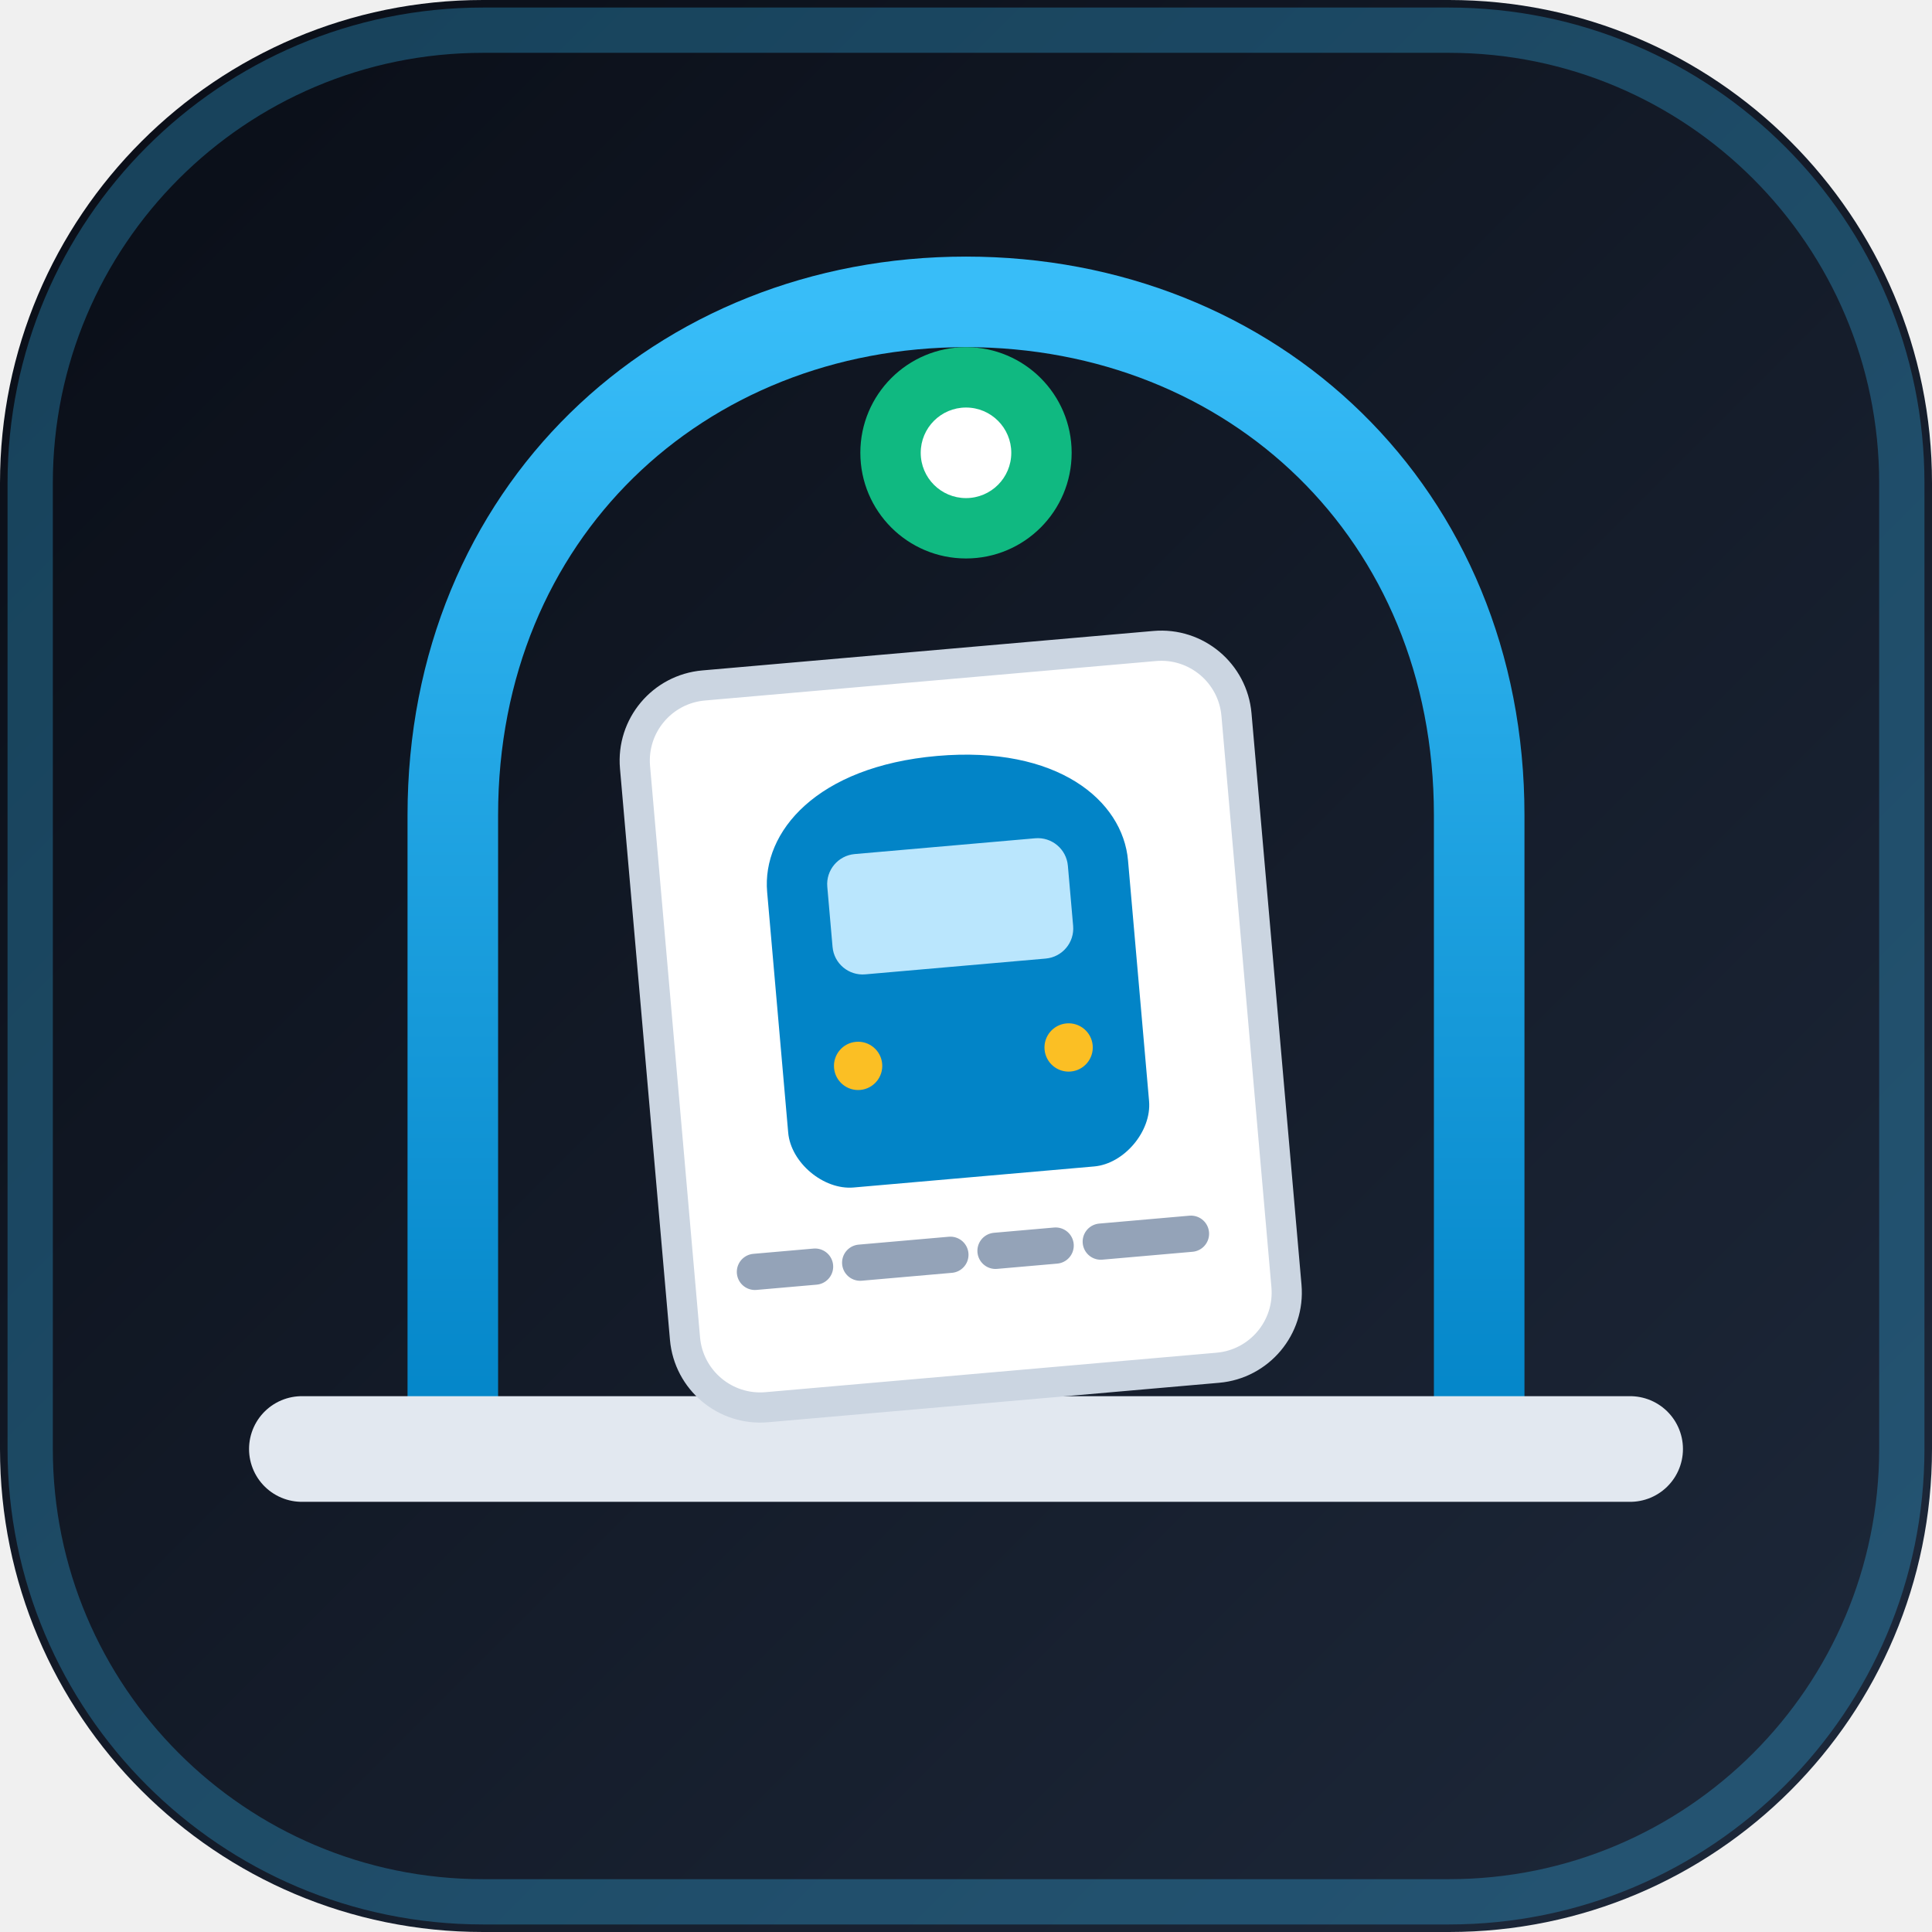
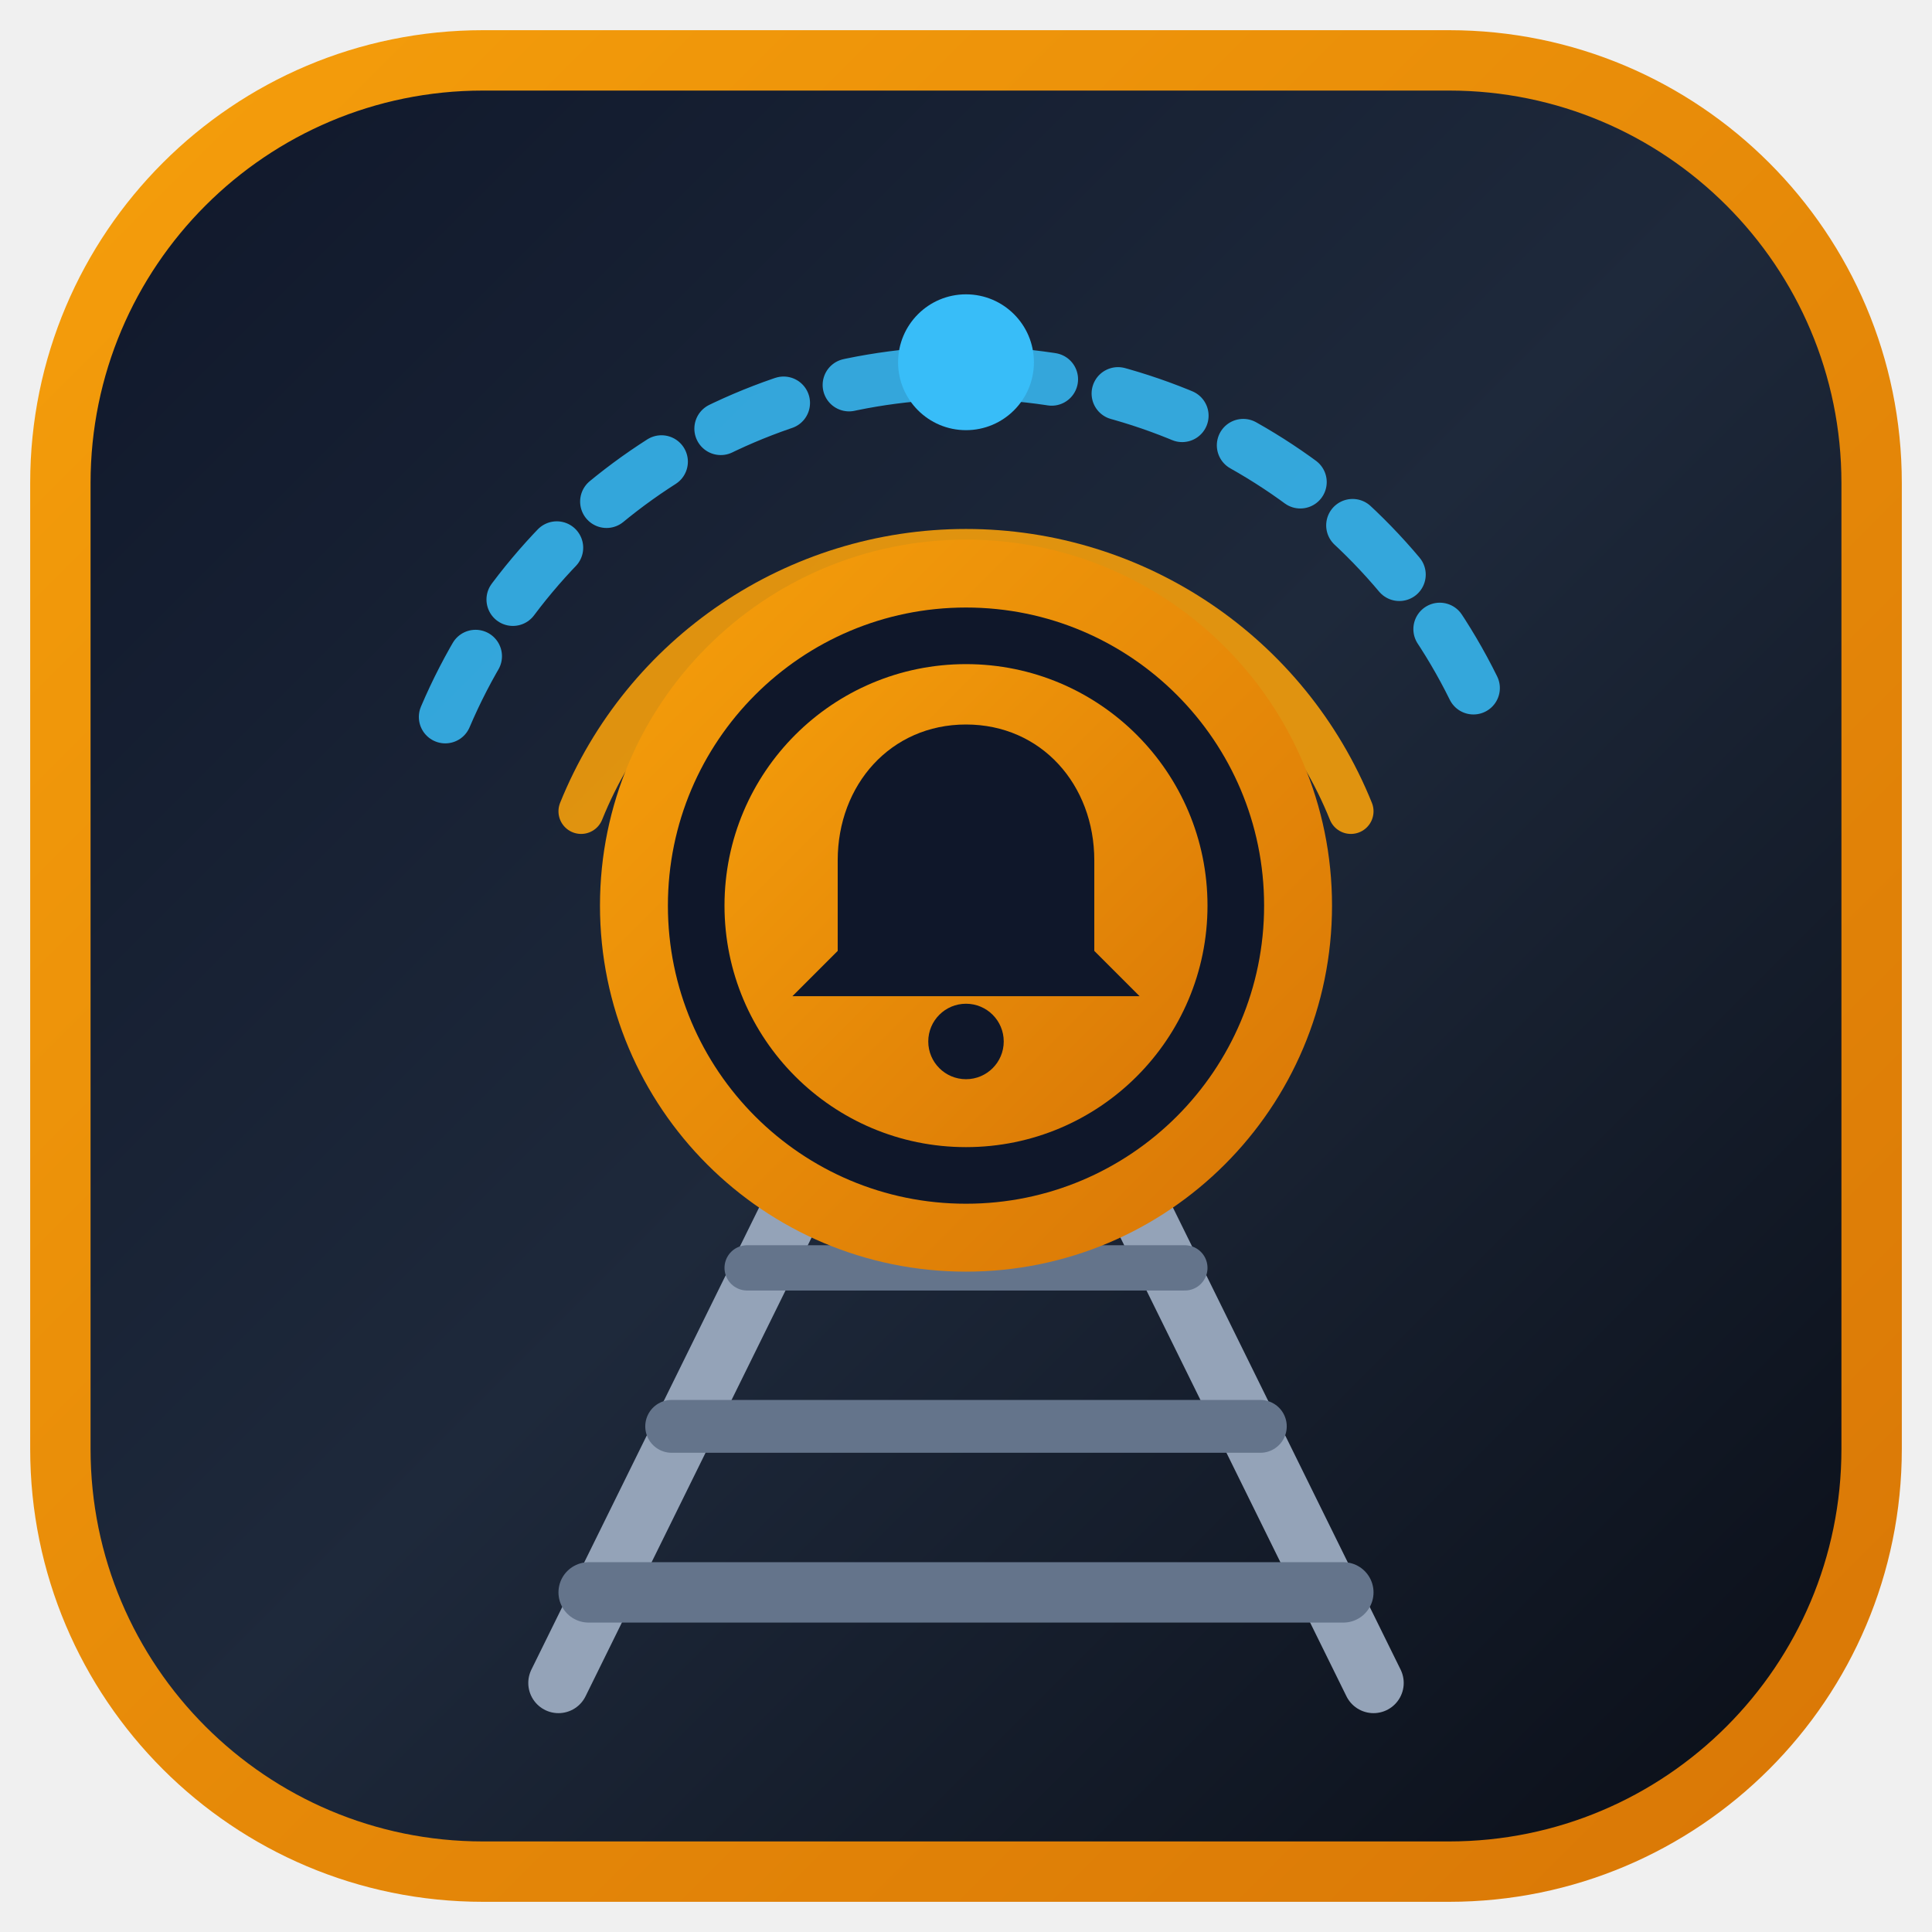
- <svg xmlns="http://www.w3.org/2000/svg" viewBox="0 0 64 64" width="64" height="64">
+ <svg xmlns="http://www.w3.org/2000/svg" viewBox="0 0 512 512" width="512" height="512">
  <defs>
-     <linearGradient id="bgGrad2" x1="0%" y1="0%" x2="100%" y2="100%">
-       <stop offset="0%" stop-color="#090d16" />
-       <stop offset="100%" stop-color="#1e293b" />
+     <linearGradient id="bgGrad" x1="0%" y1="0%" x2="100%" y2="100%">
+       <stop offset="0%" stop-color="#0f172a" />
+       <stop offset="50%" stop-color="#1e293b" />
+       <stop offset="100%" stop-color="#090d16" />
    </linearGradient>
-     <linearGradient id="archGrad2" x1="0%" y1="0%" x2="0%" y2="100%">
+     <linearGradient id="ringGrad" x1="0%" y1="0%" x2="100%" y2="100%">
+       <stop offset="0%" stop-color="#f59e0b" />
+       <stop offset="100%" stop-color="#d97706" />
+     </linearGradient>
+     <linearGradient id="pulseGrad" x1="0%" y1="0%" x2="100%" y2="0%">
      <stop offset="0%" stop-color="#38bdf8" />
      <stop offset="100%" stop-color="#0284c7" />
    </linearGradient>
  </defs>
-   <rect x="0" y="0" width="64" height="64" rx="16" ry="16" fill="url(#bgGrad2)" />
-   <rect x="1" y="1" width="62" height="62" rx="15" ry="15" fill="none" stroke="#38bdf8" stroke-opacity="0.3" stroke-width="1.5" />
-   <path d="M 15,48 V 27 C 15,17 22.5,10 32,10 C 41.5,10 49,17 49,27 V 48" fill="none" stroke="url(#archGrad2)" stroke-width="3" stroke-linecap="round" />
-   <path d="M 10,48 H 54" stroke="#e2e8f0" stroke-width="3.5" stroke-linecap="round" />
-   <g transform="rotate(-5 32 36)">
-     <rect x="22" y="22" width="20" height="24" rx="2.5" fill="#ffffff" stroke="#cbd5e1" stroke-width="1" />
-     <path fill="#0284c7" d="M 32,25 C 28,25 26,27 26,29 V 37 C 26,38 27,39 28,39 H 36 C 37,39 38,38 38,37 V 29 C 38,27 36,25 32,25 Z" />
-     <rect x="28" y="28" width="8" height="4" rx="1" fill="#bae6fd" />
-     <circle cx="28.5" cy="35" r="0.8" fill="#fbbf24" />
-     <circle cx="35.5" cy="35" r="0.8" fill="#fbbf24" />
-     <line x1="24.5" y1="41.5" x2="39.5" y2="41.5" stroke="#94a3b8" stroke-width="1.2" stroke-linecap="round" stroke-dasharray="2,1.5,3,1.5" />
-   </g>
-   <circle cx="32" cy="15" r="3.5" fill="#10b981" />
-   <circle cx="32" cy="15" r="1.5" fill="#ffffff" />
+   <rect x="16" y="16" width="480" height="480" rx="112" fill="url(#bgGrad)" stroke="url(#ringGrad)" stroke-width="16" />
+   <path d="M 118 190 A 150 150 0 0 1 394 190" fill="none" stroke="#38bdf8" stroke-width="14" stroke-linecap="round" stroke-dasharray="18 18" opacity="0.85" />
+   <path d="M 154 215 A 110 110 0 0 1 358 215" fill="none" stroke="#f59e0b" stroke-width="12" stroke-linecap="round" opacity="0.9" />
+   <path d="M 148 446 L 216 308 M 364 446 L 296 308" stroke="#94a3b8" stroke-width="16" stroke-linecap="round" />
+   <line x1="198" y1="336" x2="314" y2="336" stroke="#64748b" stroke-width="12" stroke-linecap="round" />
+   <line x1="178" y1="378" x2="334" y2="378" stroke="#64748b" stroke-width="14" stroke-linecap="round" />
+   <line x1="156" y1="422" x2="356" y2="422" stroke="#64748b" stroke-width="16" stroke-linecap="round" />
+   <circle cx="256" cy="240" r="88" fill="#0f172a" stroke="url(#ringGrad)" stroke-width="18" />
+   <circle cx="256" cy="240" r="64" fill="url(#ringGrad)" />
+   <path d="M 256 192 C 236 192 222 208 222 228 L 222 252 L 210 264 L 302 264 L 290 252 L 290 228 C 290 208 276 192 256 192 Z" fill="#0f172a" />
+   <circle cx="256" cy="276" r="10" fill="#0f172a" />
+   <circle cx="256" cy="96" r="18" fill="#38bdf8" />
</svg>
